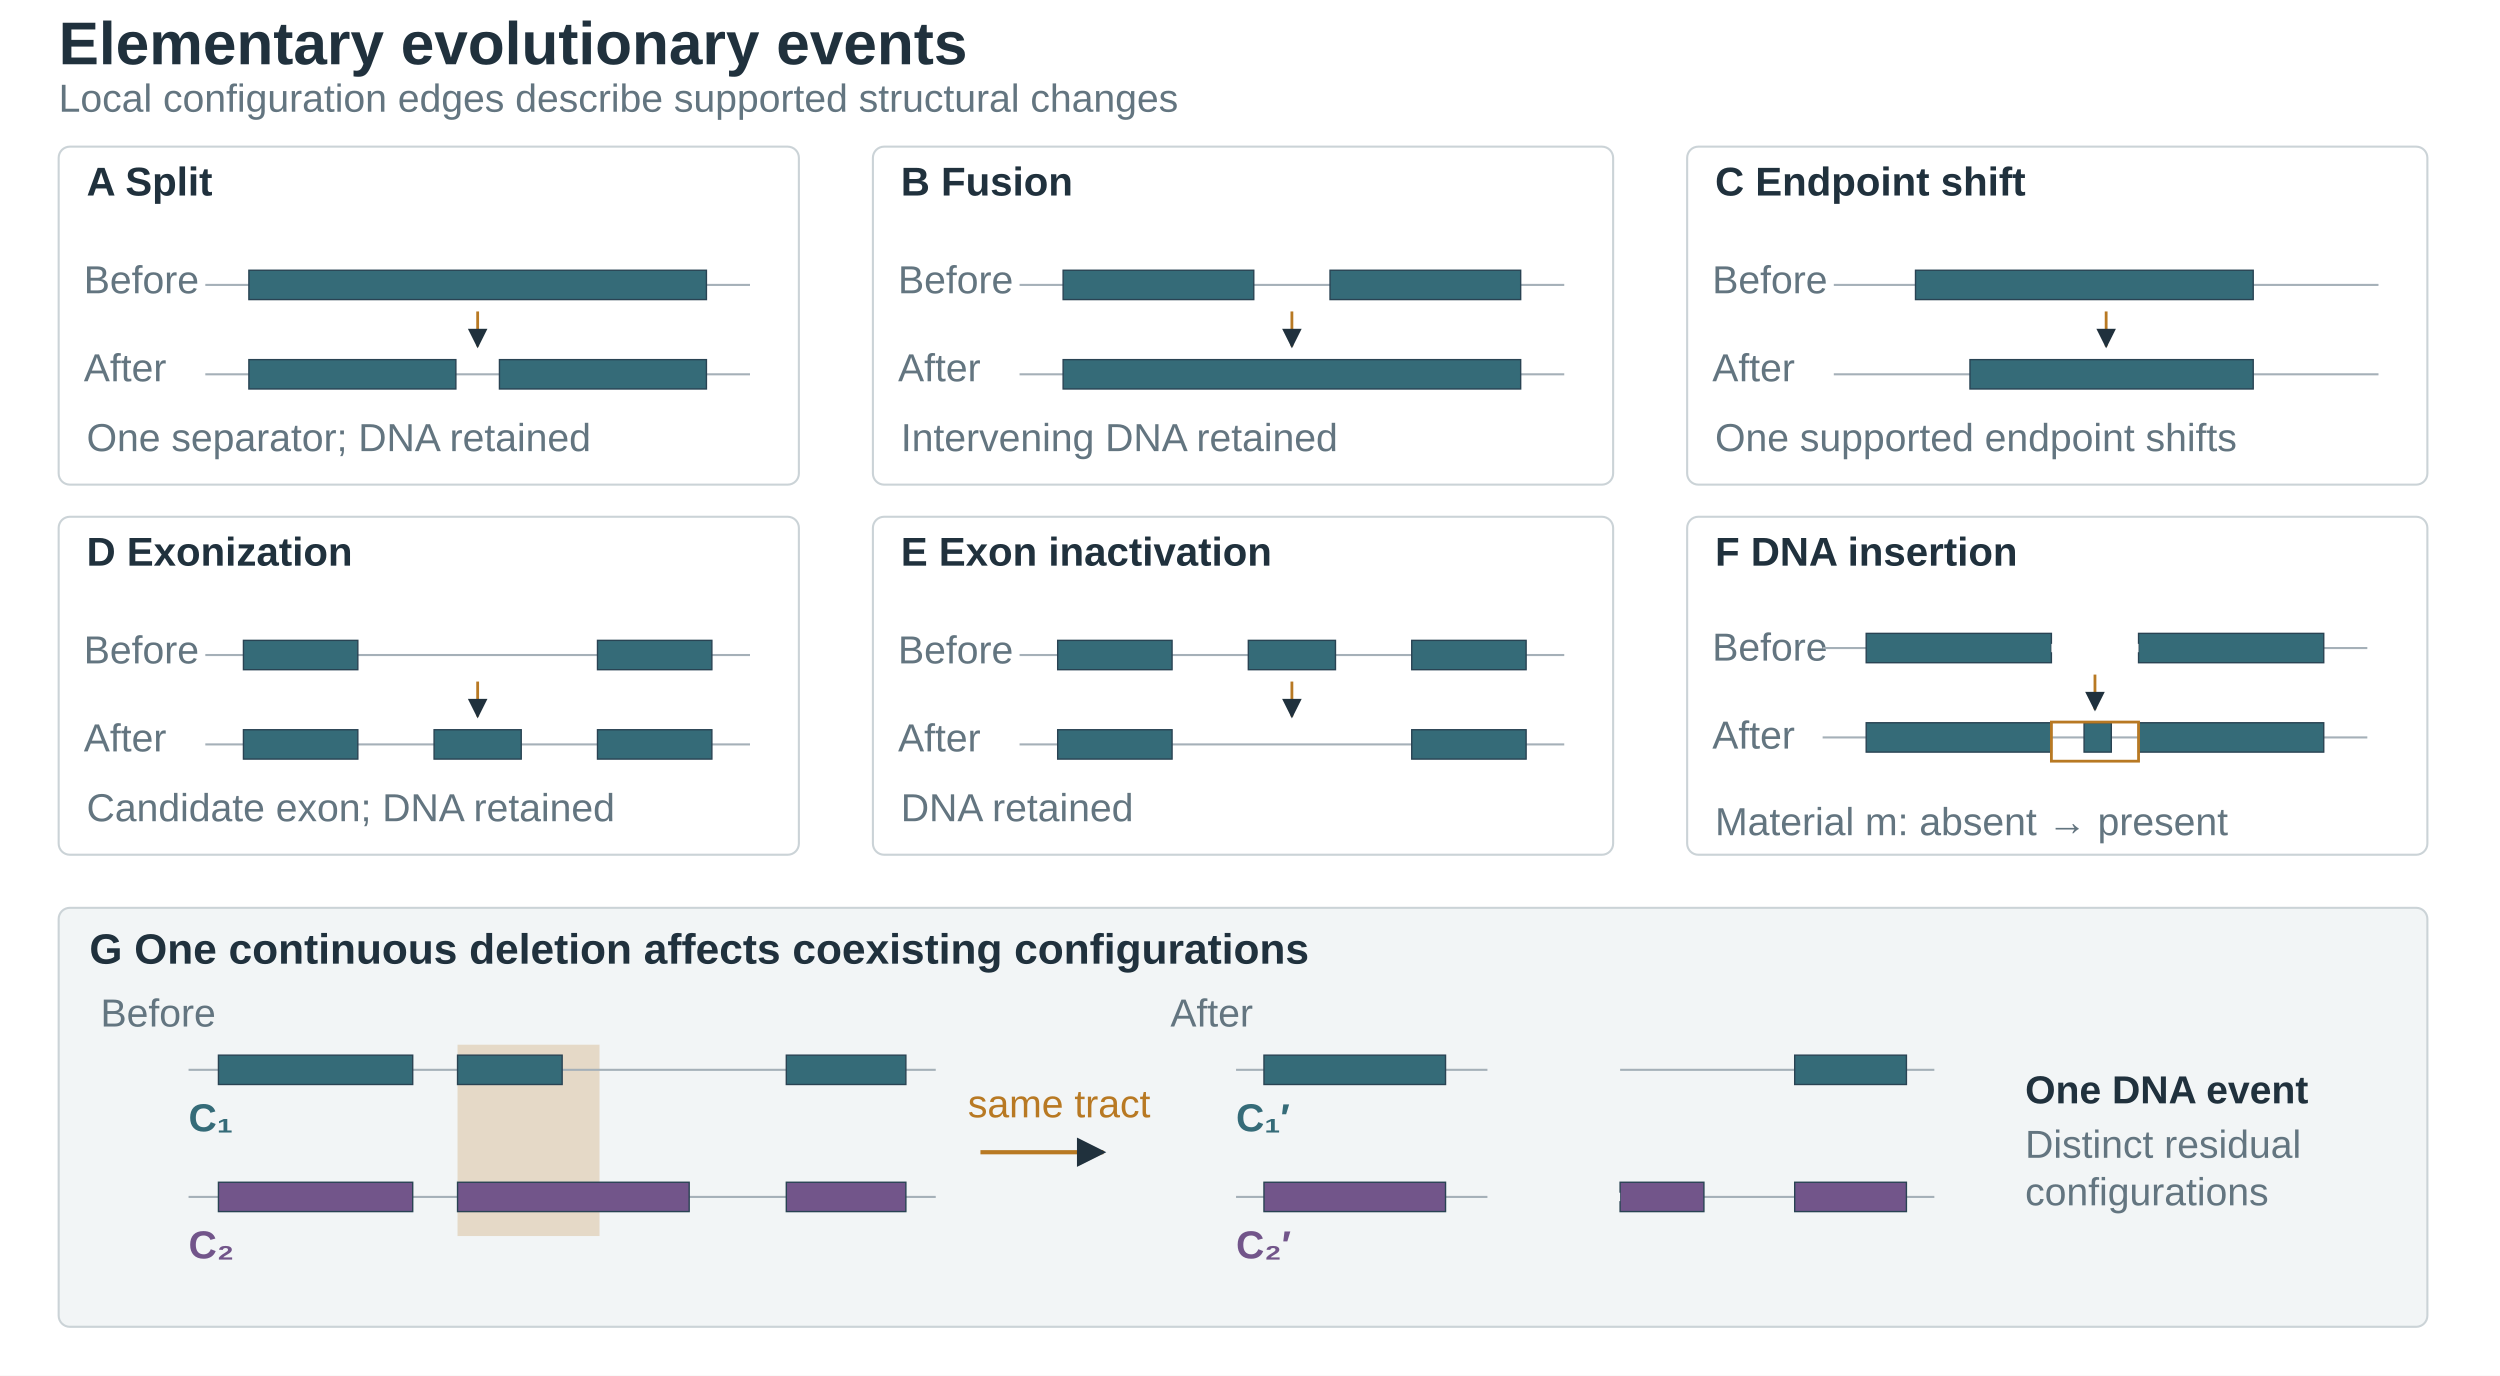
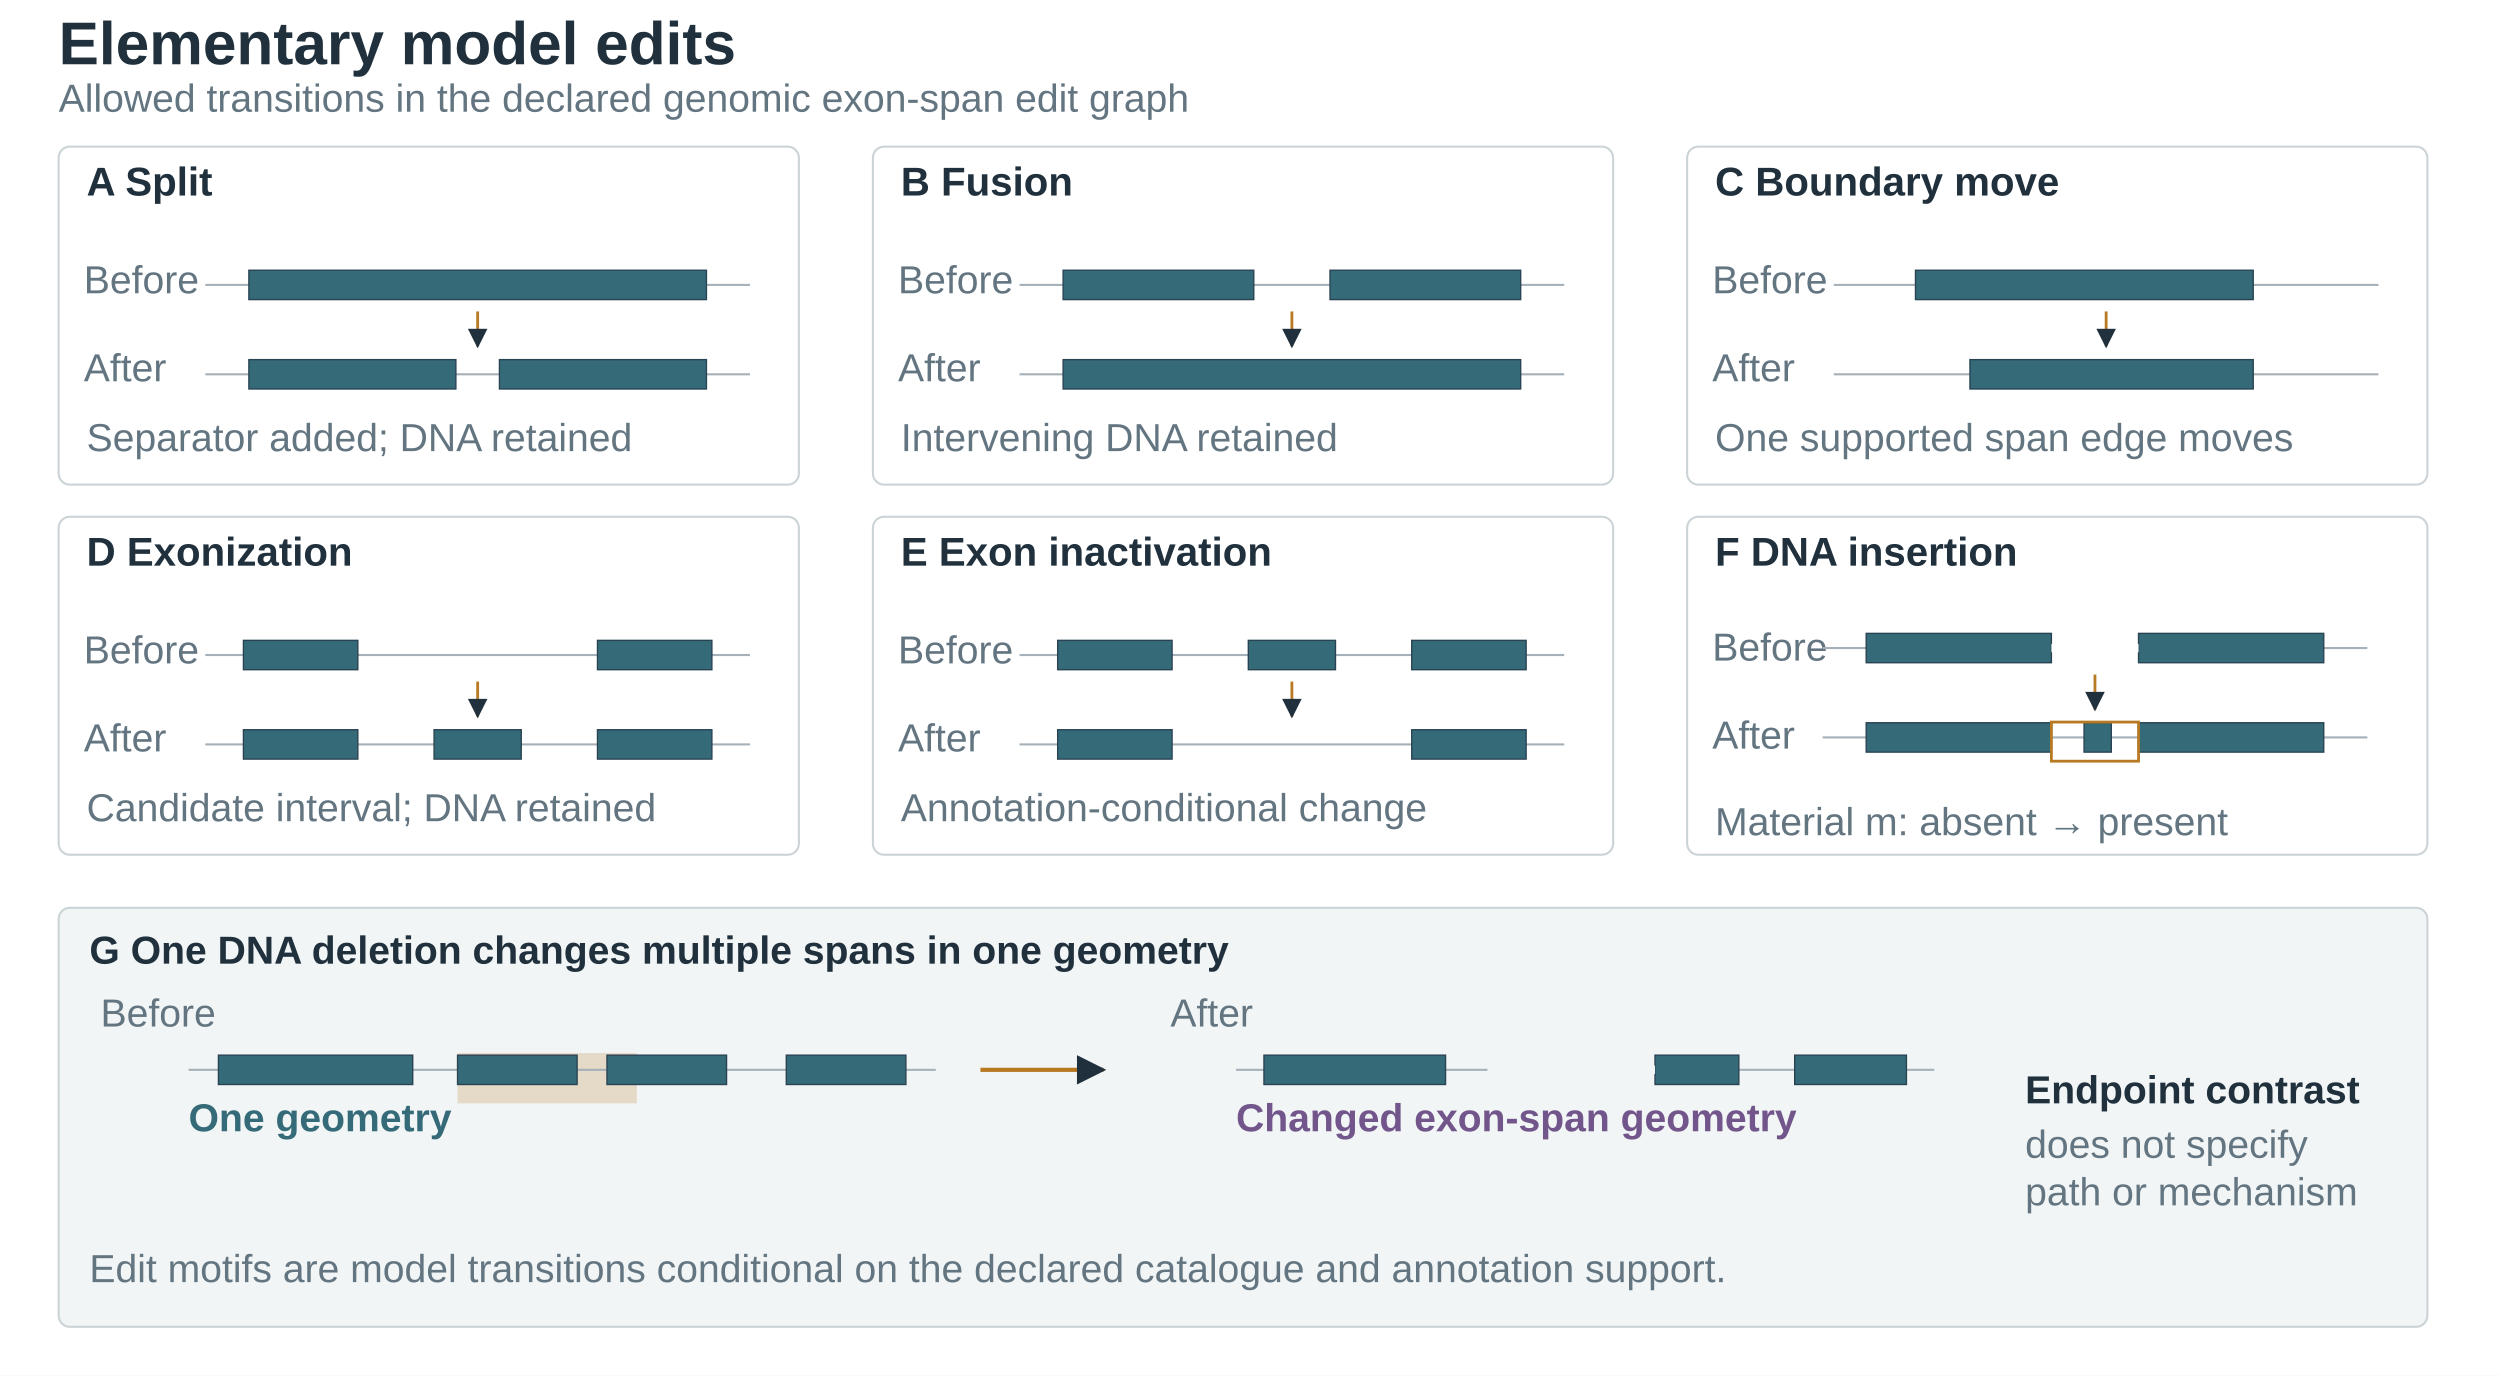
<svg xmlns="http://www.w3.org/2000/svg" width="180mm" height="99.05mm" viewBox="0 0 1790 985">
  <defs>
    <marker id="arrow" viewBox="0 0 10 10" refX="9" refY="5" markerWidth="7" markerHeight="7" orient="auto">
      <path d="M0 0L10 5L0 10Z" fill="#20313D" />
    </marker>
  </defs>
  <rect width="100%" height="100%" fill="white" />
  <g font-family="Arial, sans-serif" fill="#20313D">
-     <text x="42.00" y="46.00" font-size="43.2" text-anchor="start" fill="#20313D" font-family="Arial, sans-serif" font-weight="600">Elementary evolutionary events</text>
-     <text x="42.00" y="80.00" font-size="28" text-anchor="start" fill="#637580" font-family="Arial, sans-serif">Local configuration edges describe supported structural changes</text>
+     <text x="42.00" y="46.00" font-size="43.2" text-anchor="start" fill="#20313D" font-family="Arial, sans-serif" font-weight="600">Elementary model edits</text>
+     <text x="42.00" y="80.00" font-size="28" text-anchor="start" fill="#637580" font-family="Arial, sans-serif">Allowed transitions in the declared genomic exon-span edit graph</text>
    <rect x="42" y="105" width="530" height="242" rx="8" fill="white" stroke="#CBD3D7" stroke-width="1.5" />
    <text x="62.00" y="140.00" font-size="28.8" text-anchor="start" fill="#20313D" font-family="Arial, sans-serif" font-weight="600">A   Split</text>
    <text x="60.00" y="210.00" font-size="28" text-anchor="start" fill="#637580" font-family="Arial, sans-serif">Before</text>
    <text x="60.00" y="273.00" font-size="28" text-anchor="start" fill="#637580" font-family="Arial, sans-serif">After</text>
    <line x1="147.00" y1="204.00" x2="537.00" y2="204.00" stroke="#A5B0B8" stroke-width="1.5" stroke-dasharray="" />
    <rect x="178.20" y="193.50" width="327.60" height="21.00" fill="#356B78" stroke="#294353" stroke-dasharray="" />
    <line x1="342.0" y1="223" x2="342.0" y2="248" stroke="#B87923" stroke-width="2" stroke-dasharray="" marker-end="url(#arrow)" />
    <line x1="147.00" y1="268.00" x2="537.00" y2="268.00" stroke="#A5B0B8" stroke-width="1.5" stroke-dasharray="" />
    <rect x="178.20" y="257.50" width="148.20" height="21.00" fill="#356B78" stroke="#294353" stroke-dasharray="" />
    <rect x="357.60" y="257.50" width="148.20" height="21.00" fill="#356B78" stroke="#294353" stroke-dasharray="" />
-     <text x="62.00" y="323.00" font-size="28" text-anchor="start" fill="#637580" font-family="Arial, sans-serif">One separator; DNA retained</text>
+     <text x="62.00" y="323.00" font-size="28" text-anchor="start" fill="#637580" font-family="Arial, sans-serif">Separator added; DNA retained</text>
    <rect x="625" y="105" width="530" height="242" rx="8" fill="white" stroke="#CBD3D7" stroke-width="1.5" />
    <text x="645.00" y="140.00" font-size="28.8" text-anchor="start" fill="#20313D" font-family="Arial, sans-serif" font-weight="600">B   Fusion</text>
    <text x="643.00" y="210.00" font-size="28" text-anchor="start" fill="#637580" font-family="Arial, sans-serif">Before</text>
    <text x="643.00" y="273.00" font-size="28" text-anchor="start" fill="#637580" font-family="Arial, sans-serif">After</text>
    <line x1="730.00" y1="204.00" x2="1120.00" y2="204.00" stroke="#A5B0B8" stroke-width="1.5" stroke-dasharray="" />
    <rect x="761.20" y="193.50" width="136.50" height="21.00" fill="#356B78" stroke="#294353" stroke-dasharray="" />
    <rect x="952.30" y="193.50" width="136.50" height="21.00" fill="#356B78" stroke="#294353" stroke-dasharray="" />
    <line x1="925.0" y1="223" x2="925.0" y2="248" stroke="#B87923" stroke-width="2" stroke-dasharray="" marker-end="url(#arrow)" />
    <line x1="730.00" y1="268.00" x2="1120.00" y2="268.00" stroke="#A5B0B8" stroke-width="1.5" stroke-dasharray="" />
    <rect x="761.20" y="257.50" width="327.60" height="21.00" fill="#356B78" stroke="#294353" stroke-dasharray="" />
    <text x="645.00" y="323.00" font-size="28" text-anchor="start" fill="#637580" font-family="Arial, sans-serif">Intervening DNA retained</text>
    <rect x="1208" y="105" width="530" height="242" rx="8" fill="white" stroke="#CBD3D7" stroke-width="1.5" />
-     <text x="1228.00" y="140.00" font-size="28.8" text-anchor="start" fill="#20313D" font-family="Arial, sans-serif" font-weight="600">C   Endpoint shift</text>
+     <text x="1228.00" y="140.00" font-size="28.8" text-anchor="start" fill="#20313D" font-family="Arial, sans-serif" font-weight="600">C   Boundary move</text>
    <text x="1226.00" y="210.00" font-size="28" text-anchor="start" fill="#637580" font-family="Arial, sans-serif">Before</text>
    <text x="1226.00" y="273.00" font-size="28" text-anchor="start" fill="#637580" font-family="Arial, sans-serif">After</text>
    <line x1="1313.00" y1="204.00" x2="1703.00" y2="204.00" stroke="#A5B0B8" stroke-width="1.5" stroke-dasharray="" />
    <rect x="1371.50" y="193.50" width="241.80" height="21.00" fill="#356B78" stroke="#294353" stroke-dasharray="" />
    <line x1="1508.0" y1="223" x2="1508.0" y2="248" stroke="#B87923" stroke-width="2" stroke-dasharray="" marker-end="url(#arrow)" />
    <line x1="1313.00" y1="268.00" x2="1703.00" y2="268.00" stroke="#A5B0B8" stroke-width="1.5" stroke-dasharray="" />
    <rect x="1410.50" y="257.50" width="202.80" height="21.00" fill="#356B78" stroke="#294353" stroke-dasharray="" />
-     <text x="1228.00" y="323.00" font-size="28" text-anchor="start" fill="#637580" font-family="Arial, sans-serif">One supported endpoint shifts</text>
+     <text x="1228.00" y="323.00" font-size="28" text-anchor="start" fill="#637580" font-family="Arial, sans-serif">One supported span edge moves</text>
    <rect x="42" y="370" width="530" height="242" rx="8" fill="white" stroke="#CBD3D7" stroke-width="1.5" />
    <text x="62.00" y="405.00" font-size="28.8" text-anchor="start" fill="#20313D" font-family="Arial, sans-serif" font-weight="600">D   Exonization</text>
    <text x="60.00" y="475.00" font-size="28" text-anchor="start" fill="#637580" font-family="Arial, sans-serif">Before</text>
    <text x="60.00" y="538.00" font-size="28" text-anchor="start" fill="#637580" font-family="Arial, sans-serif">After</text>
    <line x1="147.00" y1="469.00" x2="537.00" y2="469.00" stroke="#A5B0B8" stroke-width="1.5" stroke-dasharray="" />
    <rect x="174.30" y="458.50" width="81.90" height="21.00" fill="#356B78" stroke="#294353" stroke-dasharray="" />
    <rect x="427.80" y="458.50" width="81.90" height="21.00" fill="#356B78" stroke="#294353" stroke-dasharray="" />
    <line x1="342.0" y1="488" x2="342.0" y2="513" stroke="#B87923" stroke-width="2" stroke-dasharray="" marker-end="url(#arrow)" />
    <line x1="147.00" y1="533.00" x2="537.00" y2="533.00" stroke="#A5B0B8" stroke-width="1.5" stroke-dasharray="" />
    <rect x="174.30" y="522.50" width="81.90" height="21.00" fill="#356B78" stroke="#294353" stroke-dasharray="" />
    <rect x="310.80" y="522.50" width="62.40" height="21.00" fill="#356B78" stroke="#294353" stroke-dasharray="" />
    <rect x="427.80" y="522.50" width="81.90" height="21.00" fill="#356B78" stroke="#294353" stroke-dasharray="" />
-     <text x="62.00" y="588.00" font-size="28" text-anchor="start" fill="#637580" font-family="Arial, sans-serif">Candidate exon; DNA retained</text>
+     <text x="62.00" y="588.00" font-size="28" text-anchor="start" fill="#637580" font-family="Arial, sans-serif">Candidate interval; DNA retained</text>
    <rect x="625" y="370" width="530" height="242" rx="8" fill="white" stroke="#CBD3D7" stroke-width="1.5" />
    <text x="645.00" y="405.00" font-size="28.8" text-anchor="start" fill="#20313D" font-family="Arial, sans-serif" font-weight="600">E   Exon inactivation</text>
    <text x="643.00" y="475.00" font-size="28" text-anchor="start" fill="#637580" font-family="Arial, sans-serif">Before</text>
    <text x="643.00" y="538.00" font-size="28" text-anchor="start" fill="#637580" font-family="Arial, sans-serif">After</text>
    <line x1="730.00" y1="469.00" x2="1120.00" y2="469.00" stroke="#A5B0B8" stroke-width="1.5" stroke-dasharray="" />
    <rect x="757.30" y="458.50" width="81.90" height="21.00" fill="#356B78" stroke="#294353" stroke-dasharray="" />
    <rect x="893.80" y="458.50" width="62.40" height="21.00" fill="#356B78" stroke="#294353" stroke-dasharray="" />
    <rect x="1010.80" y="458.50" width="81.90" height="21.00" fill="#356B78" stroke="#294353" stroke-dasharray="" />
    <line x1="925.0" y1="488" x2="925.0" y2="513" stroke="#B87923" stroke-width="2" stroke-dasharray="" marker-end="url(#arrow)" />
    <line x1="730.00" y1="533.00" x2="1120.00" y2="533.00" stroke="#A5B0B8" stroke-width="1.5" stroke-dasharray="" />
    <rect x="757.30" y="522.50" width="81.90" height="21.00" fill="#356B78" stroke="#294353" stroke-dasharray="" />
    <rect x="1010.80" y="522.50" width="81.90" height="21.00" fill="#356B78" stroke="#294353" stroke-dasharray="" />
-     <text x="645.00" y="588.00" font-size="28" text-anchor="start" fill="#637580" font-family="Arial, sans-serif">DNA retained</text>
+     <text x="645.00" y="588.00" font-size="28" text-anchor="start" fill="#637580" font-family="Arial, sans-serif">Annotation-conditional change</text>
    <rect x="1208" y="370" width="530" height="242" rx="8" fill="white" stroke="#CBD3D7" stroke-width="1.5" />
    <text x="1228.00" y="405.00" font-size="28.8" text-anchor="start" fill="#20313D" font-family="Arial, sans-serif" font-weight="600">F   DNA insertion</text>
    <text x="1226.00" y="473.00" font-size="28" text-anchor="start" fill="#637580" font-family="Arial, sans-serif">Before</text>
    <text x="1226.00" y="536.00" font-size="28" text-anchor="start" fill="#637580" font-family="Arial, sans-serif">After</text>
    <line x1="1305.00" y1="464.00" x2="1695.00" y2="464.00" stroke="#A5B0B8" stroke-width="1.5" stroke-dasharray="" />
    <rect x="1336.20" y="453.50" width="132.60" height="21.00" fill="#356B78" stroke="#294353" stroke-dasharray="" />
    <rect x="1531.20" y="453.50" width="132.60" height="21.00" fill="#356B78" stroke="#294353" stroke-dasharray="" />
    <rect x="1468.8" y="461" width="62.4" height="6" fill="white" />
    <line x1="1500.0" y1="483" x2="1500.0" y2="508" stroke="#B87923" stroke-width="2" stroke-dasharray="" marker-end="url(#arrow)" />
    <line x1="1305.00" y1="528.00" x2="1695.00" y2="528.00" stroke="#A5B0B8" stroke-width="1.5" stroke-dasharray="" />
    <rect x="1336.20" y="517.50" width="132.60" height="21.00" fill="#356B78" stroke="#294353" stroke-dasharray="" />
    <rect x="1492.20" y="517.50" width="19.50" height="21.00" fill="#356B78" stroke="#294353" stroke-dasharray="" />
    <rect x="1531.20" y="517.50" width="132.60" height="21.00" fill="#356B78" stroke="#294353" stroke-dasharray="" />
    <rect x="1468.8" y="517" width="62.4" height="28" fill="none" stroke="#B87923" stroke-width="2" />
    <text x="1228.00" y="598.00" font-size="28" text-anchor="start" fill="#637580" font-family="Arial, sans-serif">Material m: absent → present</text>
    <rect x="42" y="650" width="1696" height="300" rx="8" fill="#F2F5F6" stroke="#CBD3D7" stroke-width="1.5" />
-     <text x="64.00" y="690.00" font-size="30.4" text-anchor="start" fill="#20313D" font-family="Arial, sans-serif" font-weight="600">G   One continuous deletion affects coexisting configurations</text>
+     <text x="64.00" y="690.00" font-size="28" text-anchor="start" fill="#20313D" font-family="Arial, sans-serif" font-weight="600">G   One DNA deletion changes multiple spans in one geometry</text>
    <text x="72.00" y="735.00" font-size="28" text-anchor="start" fill="#637580" font-family="Arial, sans-serif">Before</text>
    <text x="838.00" y="735.00" font-size="28" text-anchor="start" fill="#637580" font-family="Arial, sans-serif">After</text>
-     <rect x="327.6" y="748" width="101.65" height="137" fill="#B87923" fill-opacity=".22" />
+     <rect x="327.6" y="754" width="128.4" height="36" fill="#B87923" fill-opacity=".22" />
    <line x1="135.00" y1="766.00" x2="670.00" y2="766.00" stroke="#A5B0B8" stroke-width="1.5" stroke-dasharray="" />
    <rect x="156.40" y="755.50" width="139.10" height="21.00" fill="#356B78" stroke="#294353" stroke-dasharray="" />
-     <rect x="327.60" y="755.50" width="74.90" height="21.00" fill="#356B78" stroke="#294353" stroke-dasharray="" />
+     <rect x="327.60" y="755.50" width="85.60" height="21.00" fill="#356B78" stroke="#294353" stroke-dasharray="" />
+     <rect x="434.60" y="755.50" width="85.60" height="21.00" fill="#356B78" stroke="#294353" stroke-dasharray="" />
    <rect x="563.00" y="755.50" width="85.60" height="21.00" fill="#356B78" stroke="#294353" stroke-dasharray="" />
-     <text x="135.00" y="810.00" font-size="28" text-anchor="start" fill="#356B78" font-family="Arial, sans-serif" font-weight="600">C₁</text>
-     <line x1="135.00" y1="857.00" x2="670.00" y2="857.00" stroke="#A5B0B8" stroke-width="1.5" stroke-dasharray="" />
-     <rect x="156.40" y="846.50" width="139.10" height="21.00" fill="#72558A" stroke="#294353" stroke-dasharray="" />
-     <rect x="327.60" y="846.50" width="165.85" height="21.00" fill="#72558A" stroke="#294353" stroke-dasharray="" />
-     <rect x="563.00" y="846.50" width="85.60" height="21.00" fill="#72558A" stroke="#294353" stroke-dasharray="" />
-     <text x="135.00" y="901.00" font-size="28" text-anchor="start" fill="#72558A" font-family="Arial, sans-serif" font-weight="600">C₂</text>
-     <line x1="702" y1="825" x2="790" y2="825" stroke="#B87923" stroke-width="3" stroke-dasharray="" marker-end="url(#arrow)" />
-     <text x="693.00" y="800.00" font-size="28" text-anchor="start" fill="#B87923" font-family="Arial, sans-serif">same tract</text>
+     <text x="135.00" y="810.00" font-size="28" text-anchor="start" fill="#356B78" font-family="Arial, sans-serif" font-weight="600">One geometry</text>
+     <line x1="702" y1="766" x2="790" y2="766" stroke="#B87923" stroke-width="3" stroke-dasharray="" marker-end="url(#arrow)" />
    <line x1="885.00" y1="766.00" x2="1385.00" y2="766.00" stroke="#A5B0B8" stroke-width="1.5" stroke-dasharray="" />
    <rect x="905.00" y="755.50" width="130.00" height="21.00" fill="#356B78" stroke="#294353" stroke-dasharray="" />
+     <rect x="1185.00" y="755.50" width="60.00" height="21.00" fill="#356B78" stroke="#294353" stroke-dasharray="" />
    <rect x="1285.00" y="755.50" width="80.00" height="21.00" fill="#356B78" stroke="#294353" stroke-dasharray="" />
-     <text x="885.00" y="810.00" font-size="28" text-anchor="start" fill="#356B78" font-family="Arial, sans-serif" font-weight="600">C₁′</text>
-     <line x1="885.00" y1="857.00" x2="1385.00" y2="857.00" stroke="#A5B0B8" stroke-width="1.5" stroke-dasharray="" />
-     <rect x="905.00" y="846.50" width="130.00" height="21.00" fill="#72558A" stroke="#294353" stroke-dasharray="" />
-     <rect x="1160.00" y="846.50" width="60.00" height="21.00" fill="#72558A" stroke="#294353" stroke-dasharray="" />
-     <rect x="1285.00" y="846.50" width="80.00" height="21.00" fill="#72558A" stroke="#294353" stroke-dasharray="" />
-     <rect x="1065.0" y="763" width="95.0" height="6" fill="#F2F5F6" />
-     <rect x="1065.0" y="854" width="95.0" height="6" fill="#F2F5F6" />
-     <text x="885.00" y="901.00" font-size="28" text-anchor="start" fill="#72558A" font-family="Arial, sans-serif" font-weight="600">C₂′</text>
-     <text x="1450.00" y="790.00" font-size="28" text-anchor="start" fill="#20313D" font-family="Arial, sans-serif" font-weight="600">One DNA event</text>
-     <text x="1450.00" y="829.00" font-size="28" text-anchor="start" fill="#637580" font-family="Arial, sans-serif">Distinct residual</text>
-     <text x="1450.00" y="863.00" font-size="28" text-anchor="start" fill="#637580" font-family="Arial, sans-serif">configurations</text>
+     <rect x="1065.0" y="763" width="120.0" height="6" fill="#F2F5F6" />
+     <text x="885.00" y="810.00" font-size="28" text-anchor="start" fill="#72558A" font-family="Arial, sans-serif" font-weight="600">Changed exon-span geometry</text>
+     <text x="1450.00" y="790.00" font-size="28" text-anchor="start" fill="#20313D" font-family="Arial, sans-serif" font-weight="600">Endpoint contrast</text>
+     <text x="1450.00" y="829.00" font-size="28" text-anchor="start" fill="#637580" font-family="Arial, sans-serif">does not specify</text>
+     <text x="1450.00" y="863.00" font-size="28" text-anchor="start" fill="#637580" font-family="Arial, sans-serif">path or mechanism</text>
+     <text x="64.00" y="918.00" font-size="28" text-anchor="start" fill="#637580" font-family="Arial, sans-serif">Edit motifs are model transitions conditional on the declared catalogue and annotation support.</text>
  </g>
</svg>
